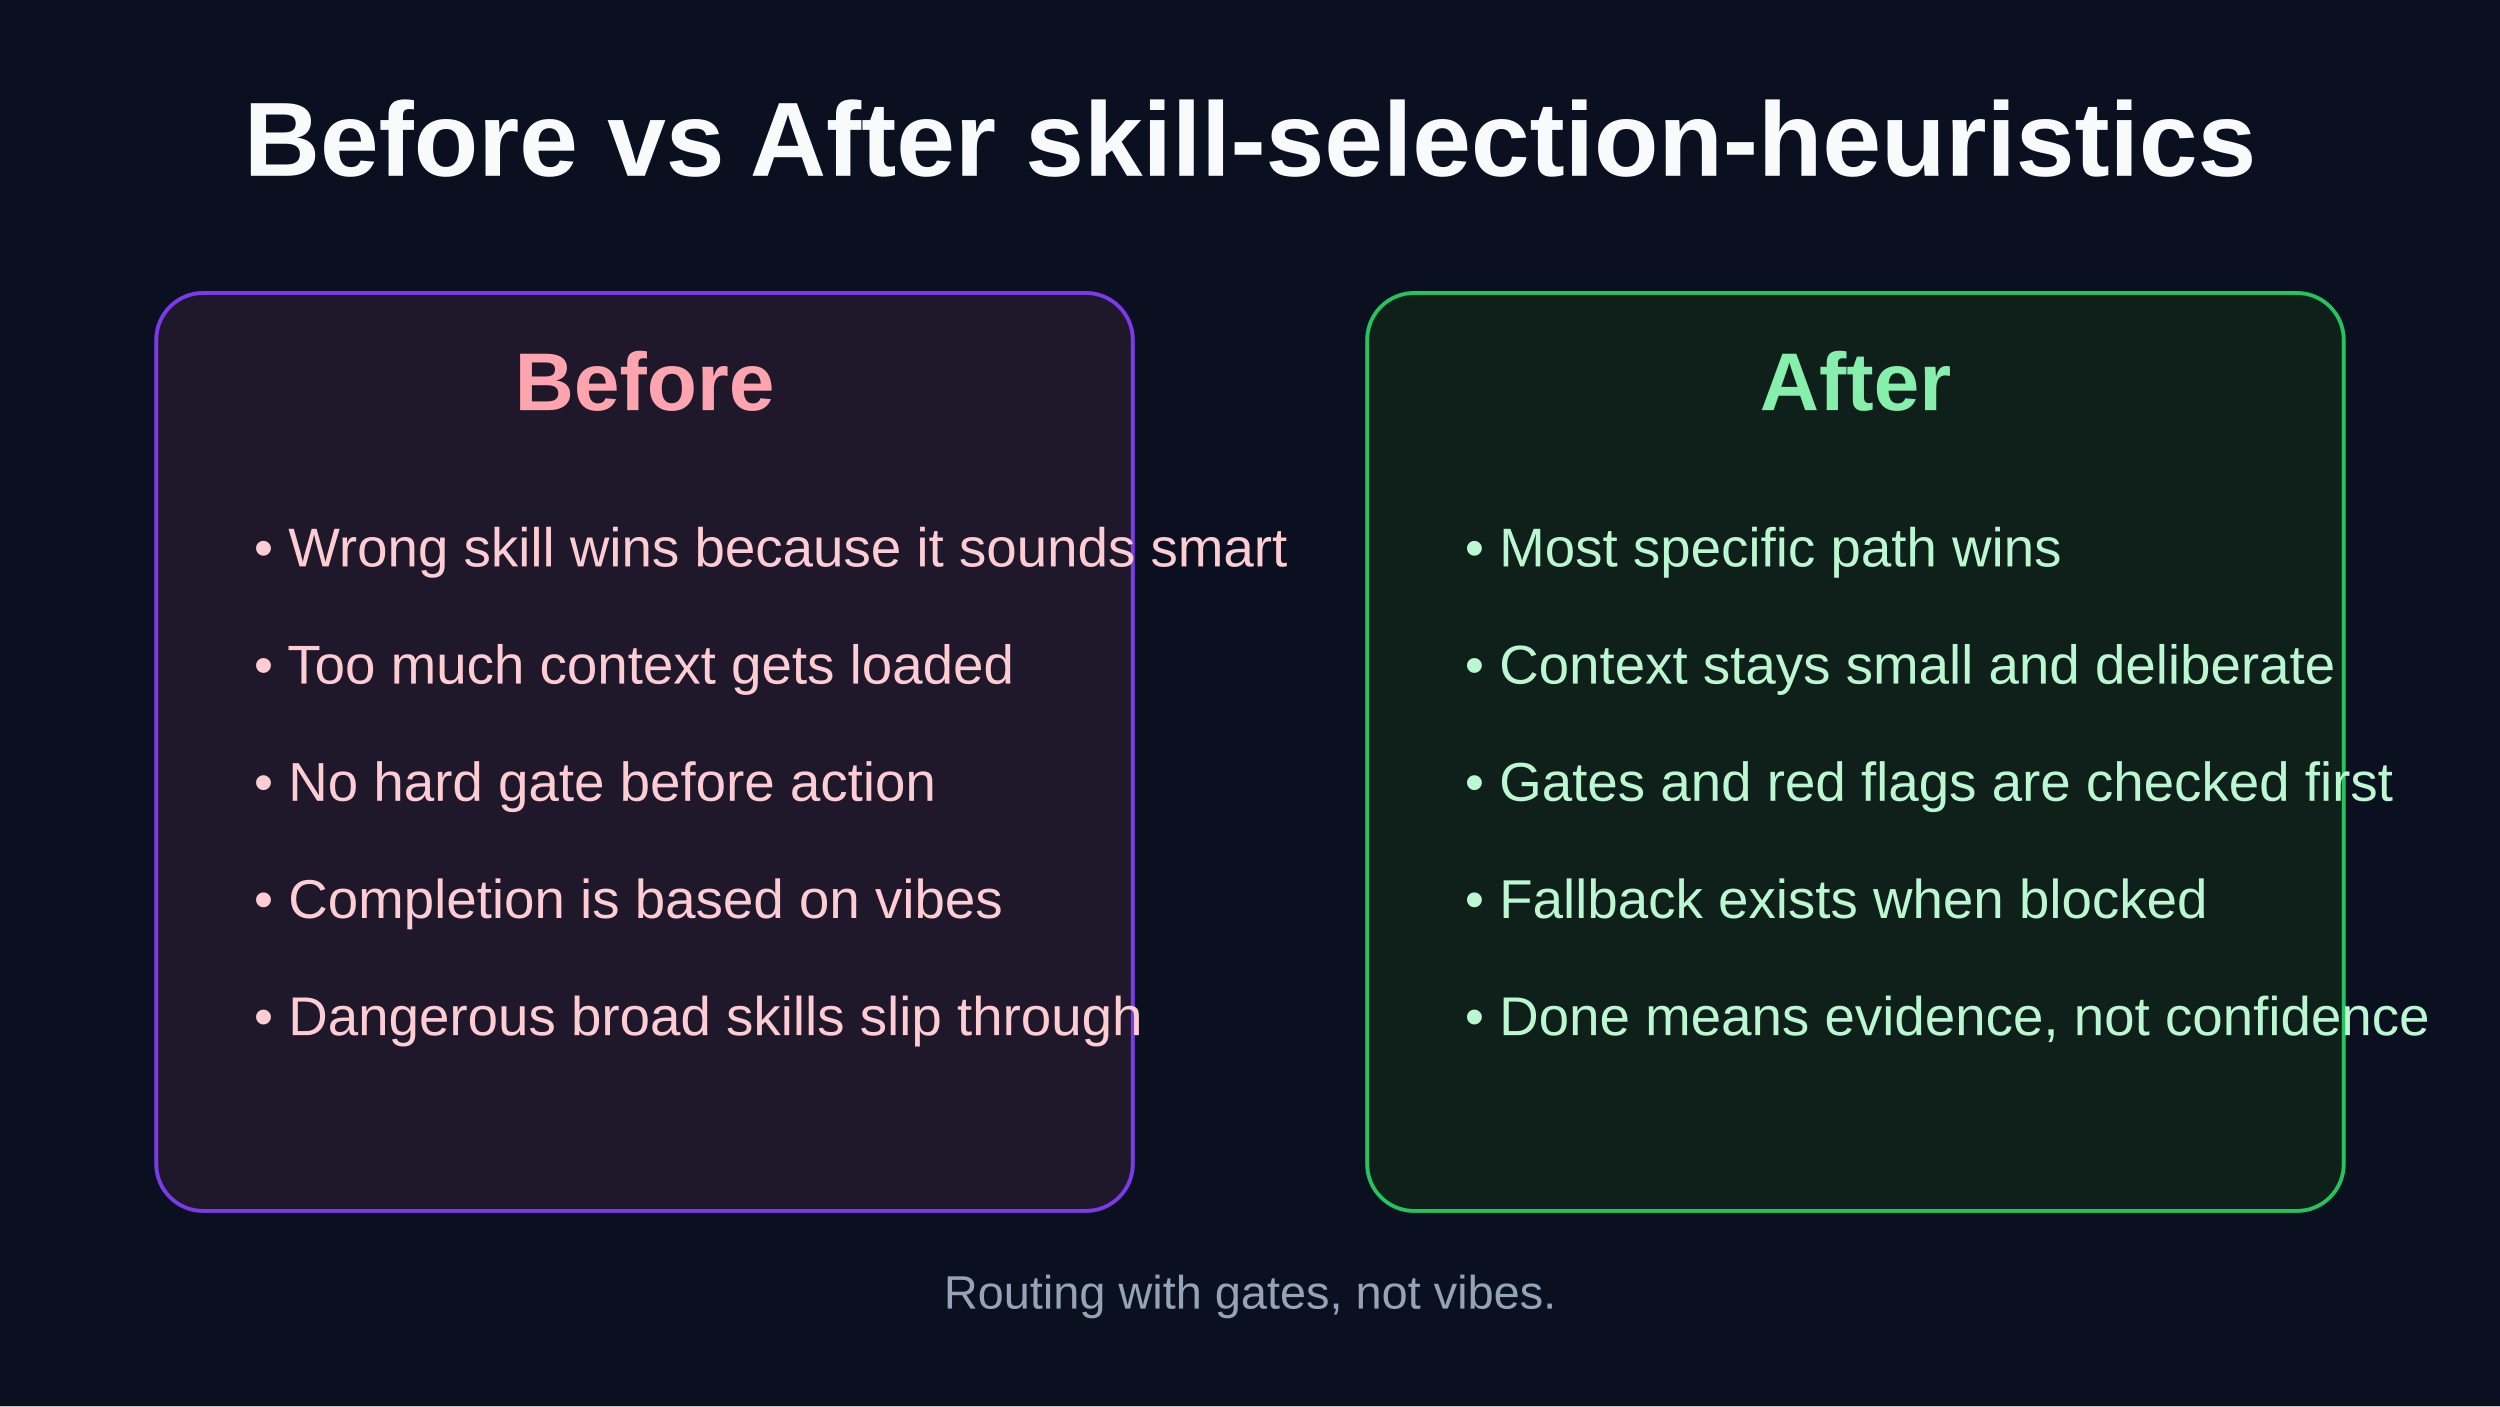
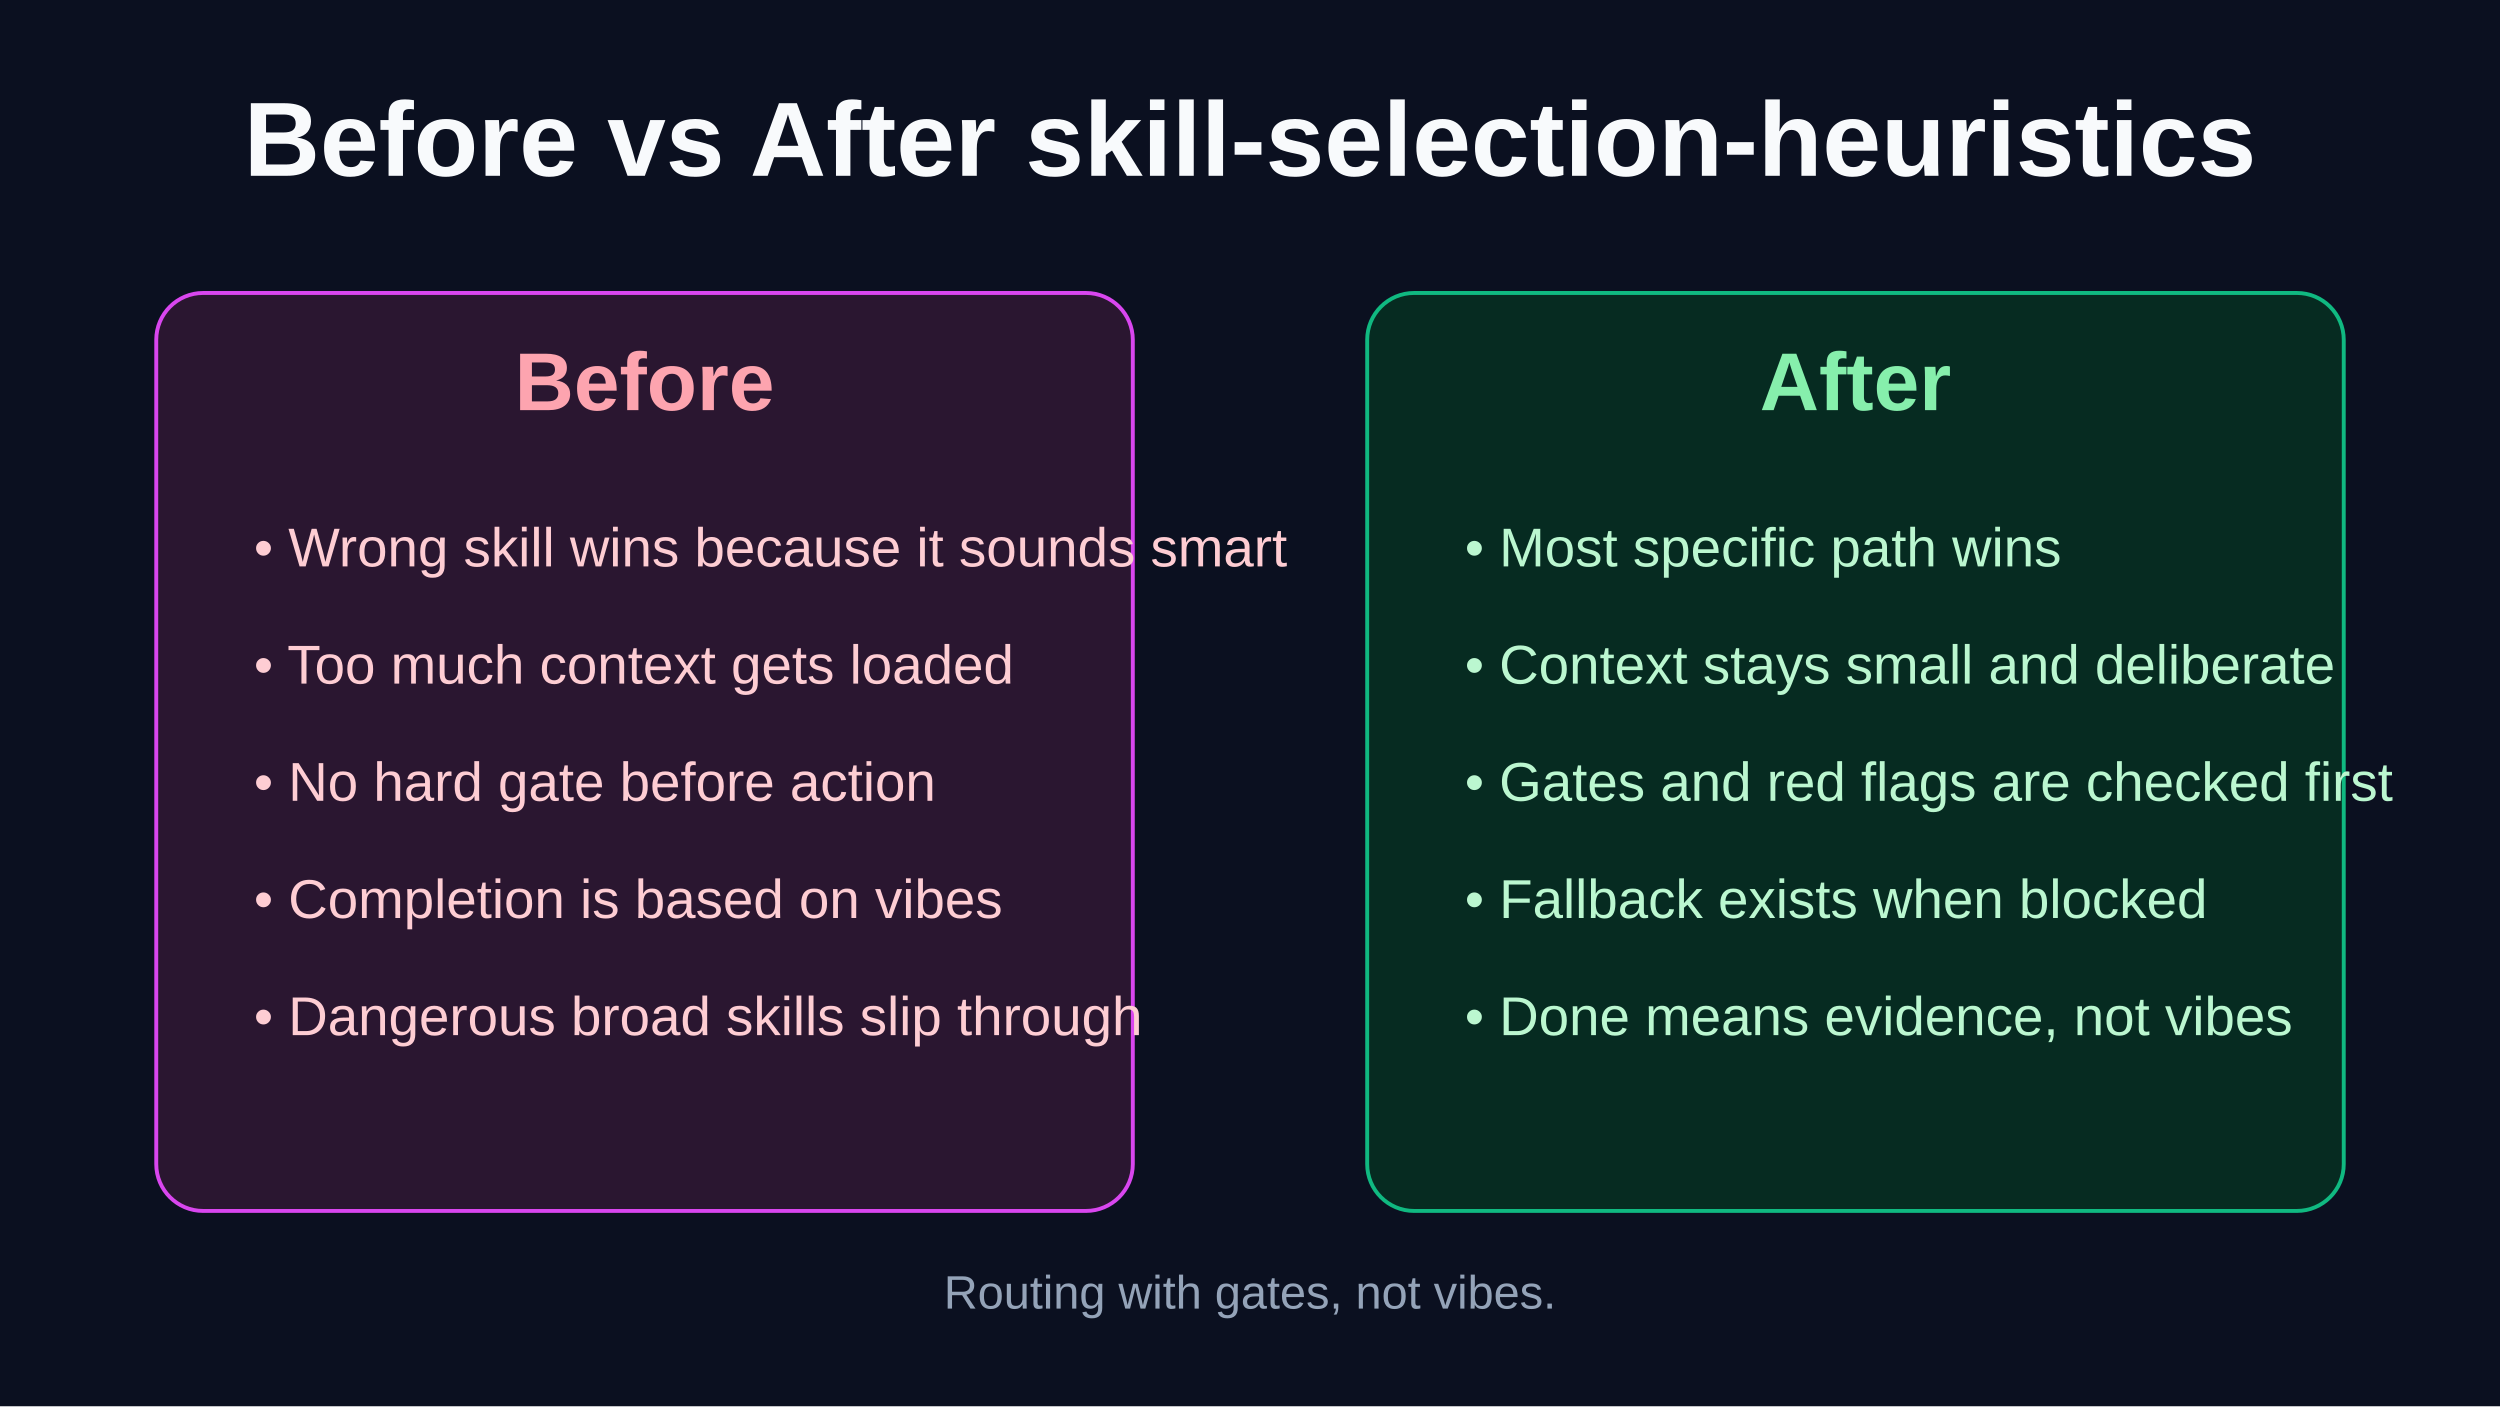
<svg xmlns="http://www.w3.org/2000/svg" width="1280" height="720" viewBox="0 0 1280 720">
  <rect width="1280" height="720" fill="#0b1020" />
  <text x="640" y="90" text-anchor="middle" fill="#f8fafc" font-size="54" font-family="Segoe UI, Arial, sans-serif" font-weight="700">Before vs After skill-selection-heuristics</text>
-   <rect x="80" y="150" width="500" height="470" rx="24" fill="#1f172a" stroke="#7c3aed" stroke-width="2" />
+   <rect x="80" y="150" width="500" height="470" rx="24" fill="#2a1630" stroke="#d946ef" stroke-width="2" />
  <text x="330" y="210" text-anchor="middle" fill="#fda4af" font-size="42" font-family="Segoe UI, Arial, sans-serif" font-weight="700">Before</text>
  <text x="130" y="290" fill="#fecdd3" font-size="28" font-family="Segoe UI, Arial, sans-serif">• Wrong skill wins because it sounds smart</text>
  <text x="130" y="350" fill="#fecdd3" font-size="28" font-family="Segoe UI, Arial, sans-serif">• Too much context gets loaded</text>
  <text x="130" y="410" fill="#fecdd3" font-size="28" font-family="Segoe UI, Arial, sans-serif">• No hard gate before action</text>
  <text x="130" y="470" fill="#fecdd3" font-size="28" font-family="Segoe UI, Arial, sans-serif">• Completion is based on vibes</text>
  <text x="130" y="530" fill="#fecdd3" font-size="28" font-family="Segoe UI, Arial, sans-serif">• Dangerous broad skills slip through</text>
-   <rect x="700" y="150" width="500" height="470" rx="24" fill="#0f1f19" stroke="#22c55e" stroke-width="2" />
+   <rect x="700" y="150" width="500" height="470" rx="24" fill="#062b21" stroke="#10b981" stroke-width="2" />
  <text x="950" y="210" text-anchor="middle" fill="#86efac" font-size="42" font-family="Segoe UI, Arial, sans-serif" font-weight="700">After</text>
  <text x="750" y="290" fill="#bbf7d0" font-size="28" font-family="Segoe UI, Arial, sans-serif">• Most specific path wins</text>
  <text x="750" y="350" fill="#bbf7d0" font-size="28" font-family="Segoe UI, Arial, sans-serif">• Context stays small and deliberate</text>
  <text x="750" y="410" fill="#bbf7d0" font-size="28" font-family="Segoe UI, Arial, sans-serif">• Gates and red flags are checked first</text>
  <text x="750" y="470" fill="#bbf7d0" font-size="28" font-family="Segoe UI, Arial, sans-serif">• Fallback exists when blocked</text>
-   <text x="750" y="530" fill="#bbf7d0" font-size="28" font-family="Segoe UI, Arial, sans-serif">• Done means evidence, not confidence</text>
+   <text x="750" y="530" fill="#bbf7d0" font-size="28" font-family="Segoe UI, Arial, sans-serif">• Done means evidence, not vibes</text>
  <text x="640" y="670" text-anchor="middle" fill="#94a3b8" font-size="24" font-family="Segoe UI, Arial, sans-serif">Routing with gates, not vibes.</text>
</svg>
